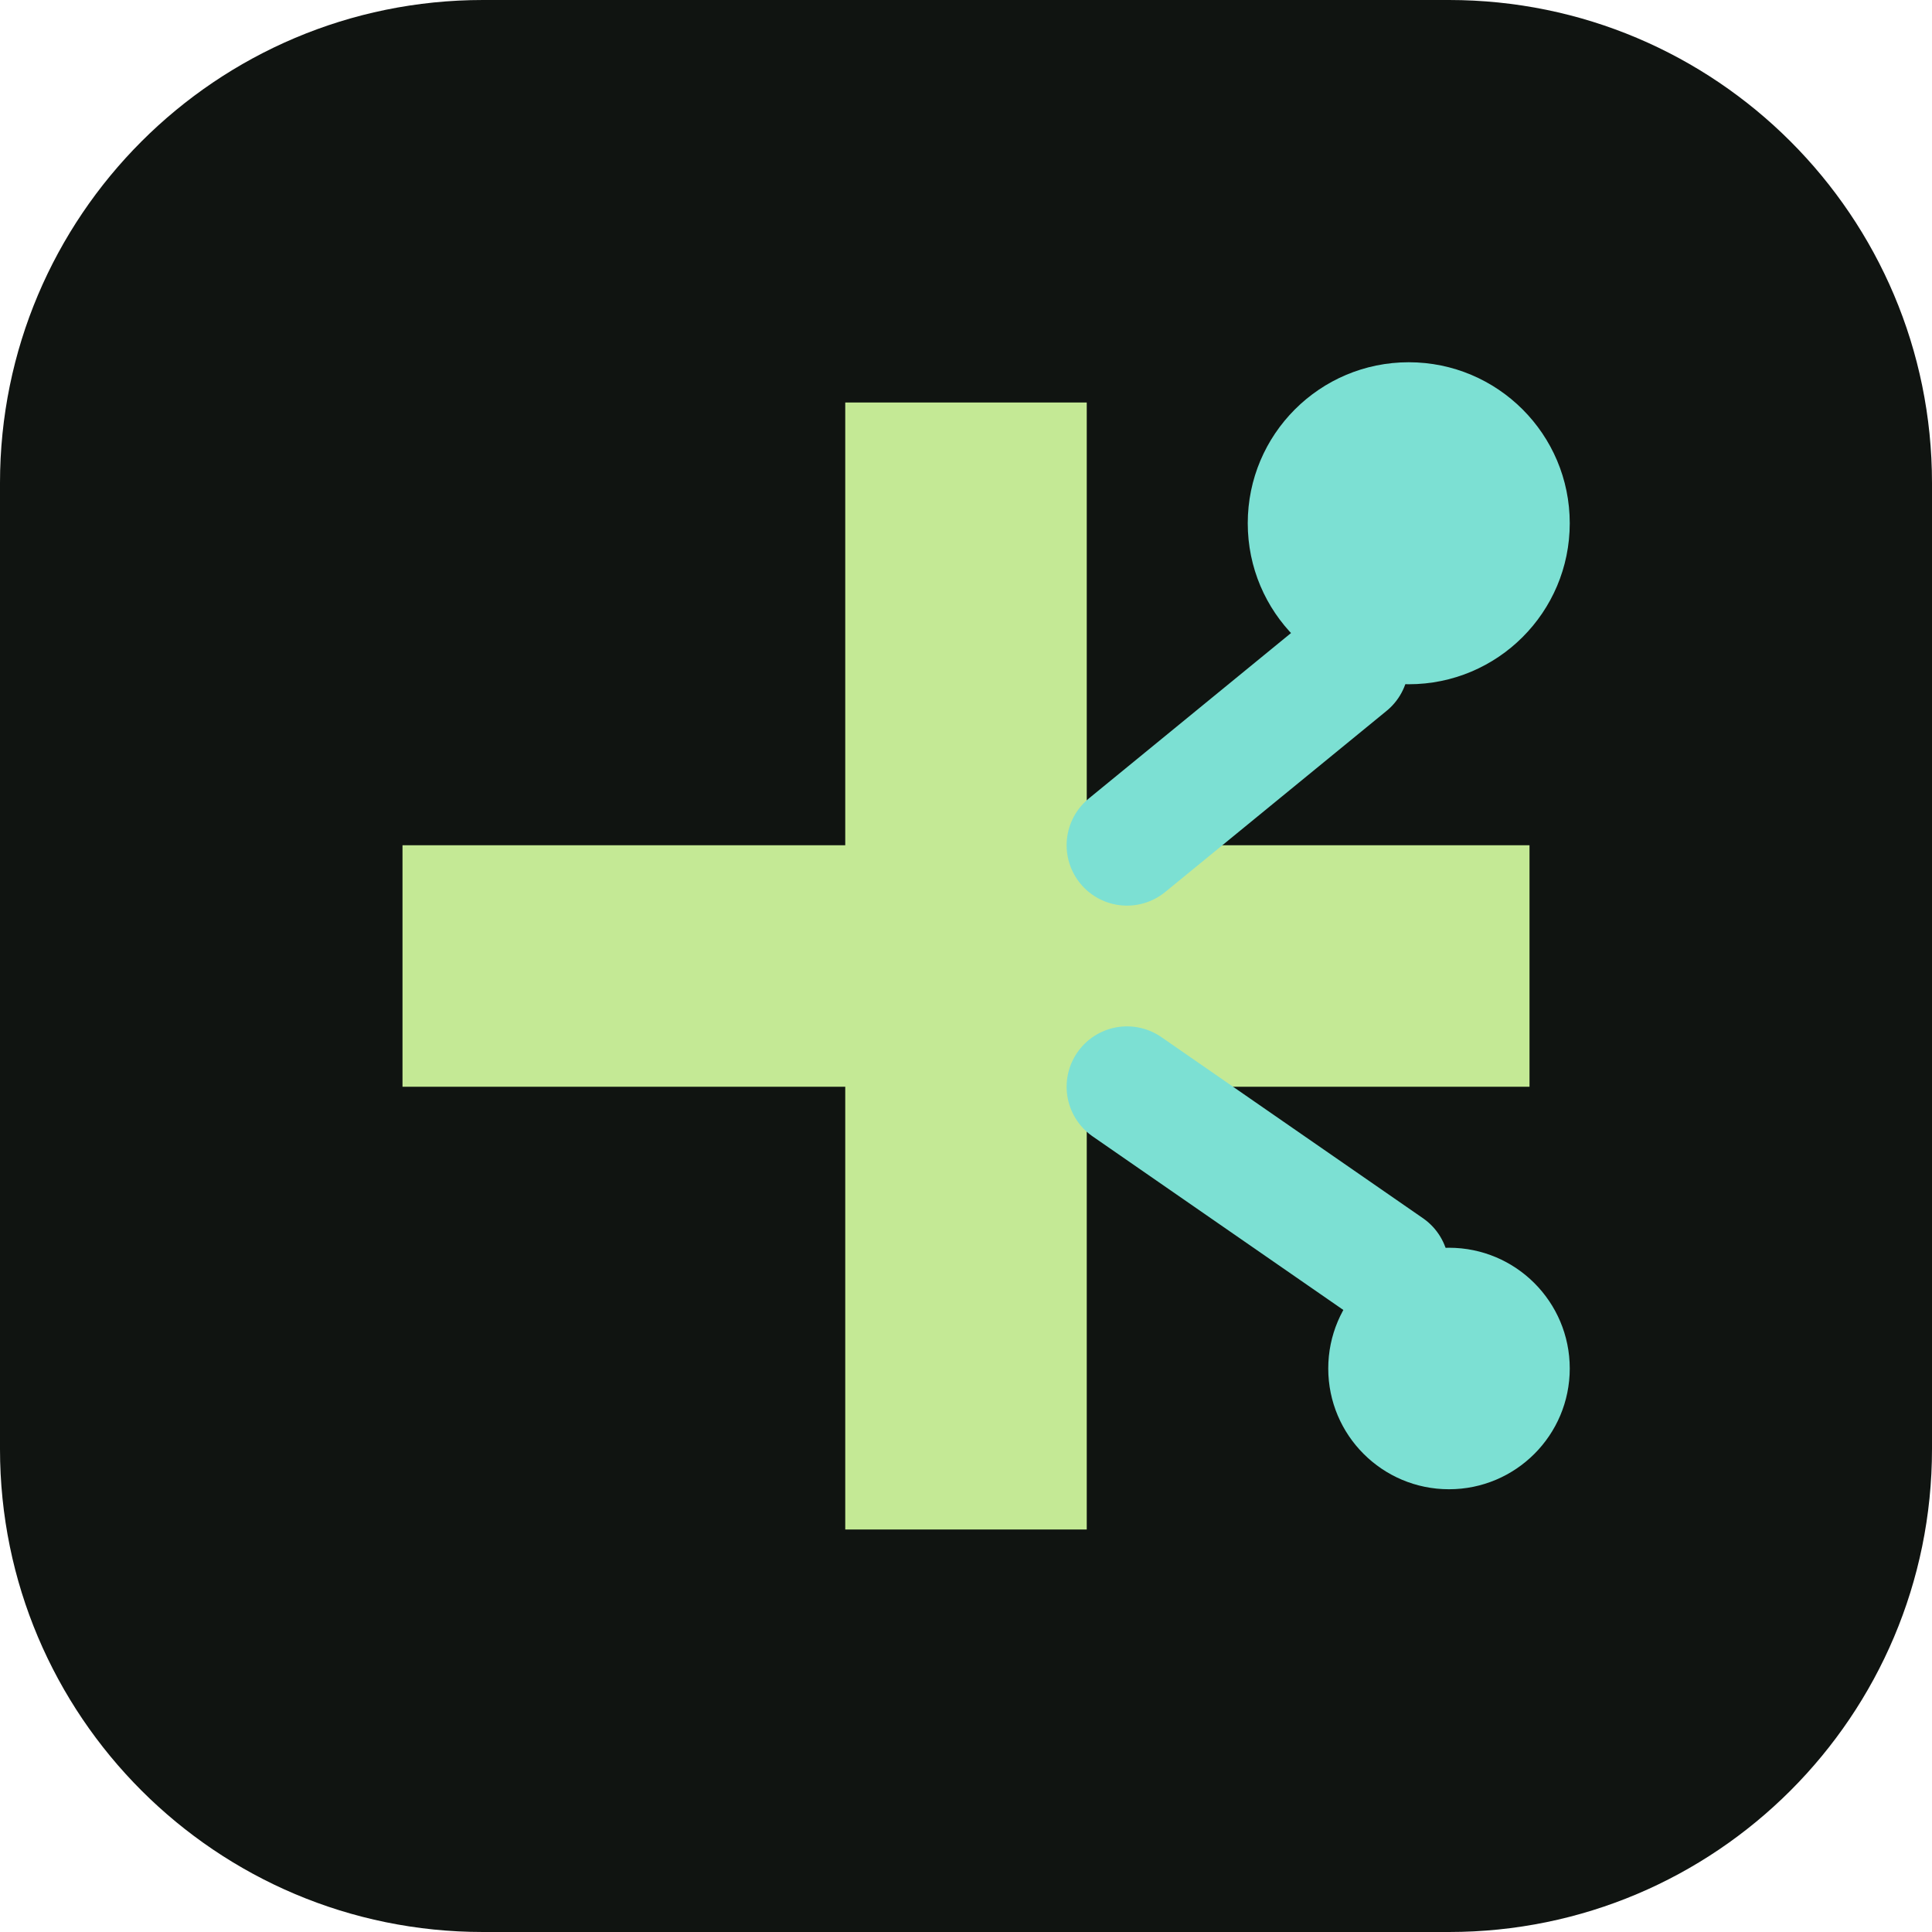
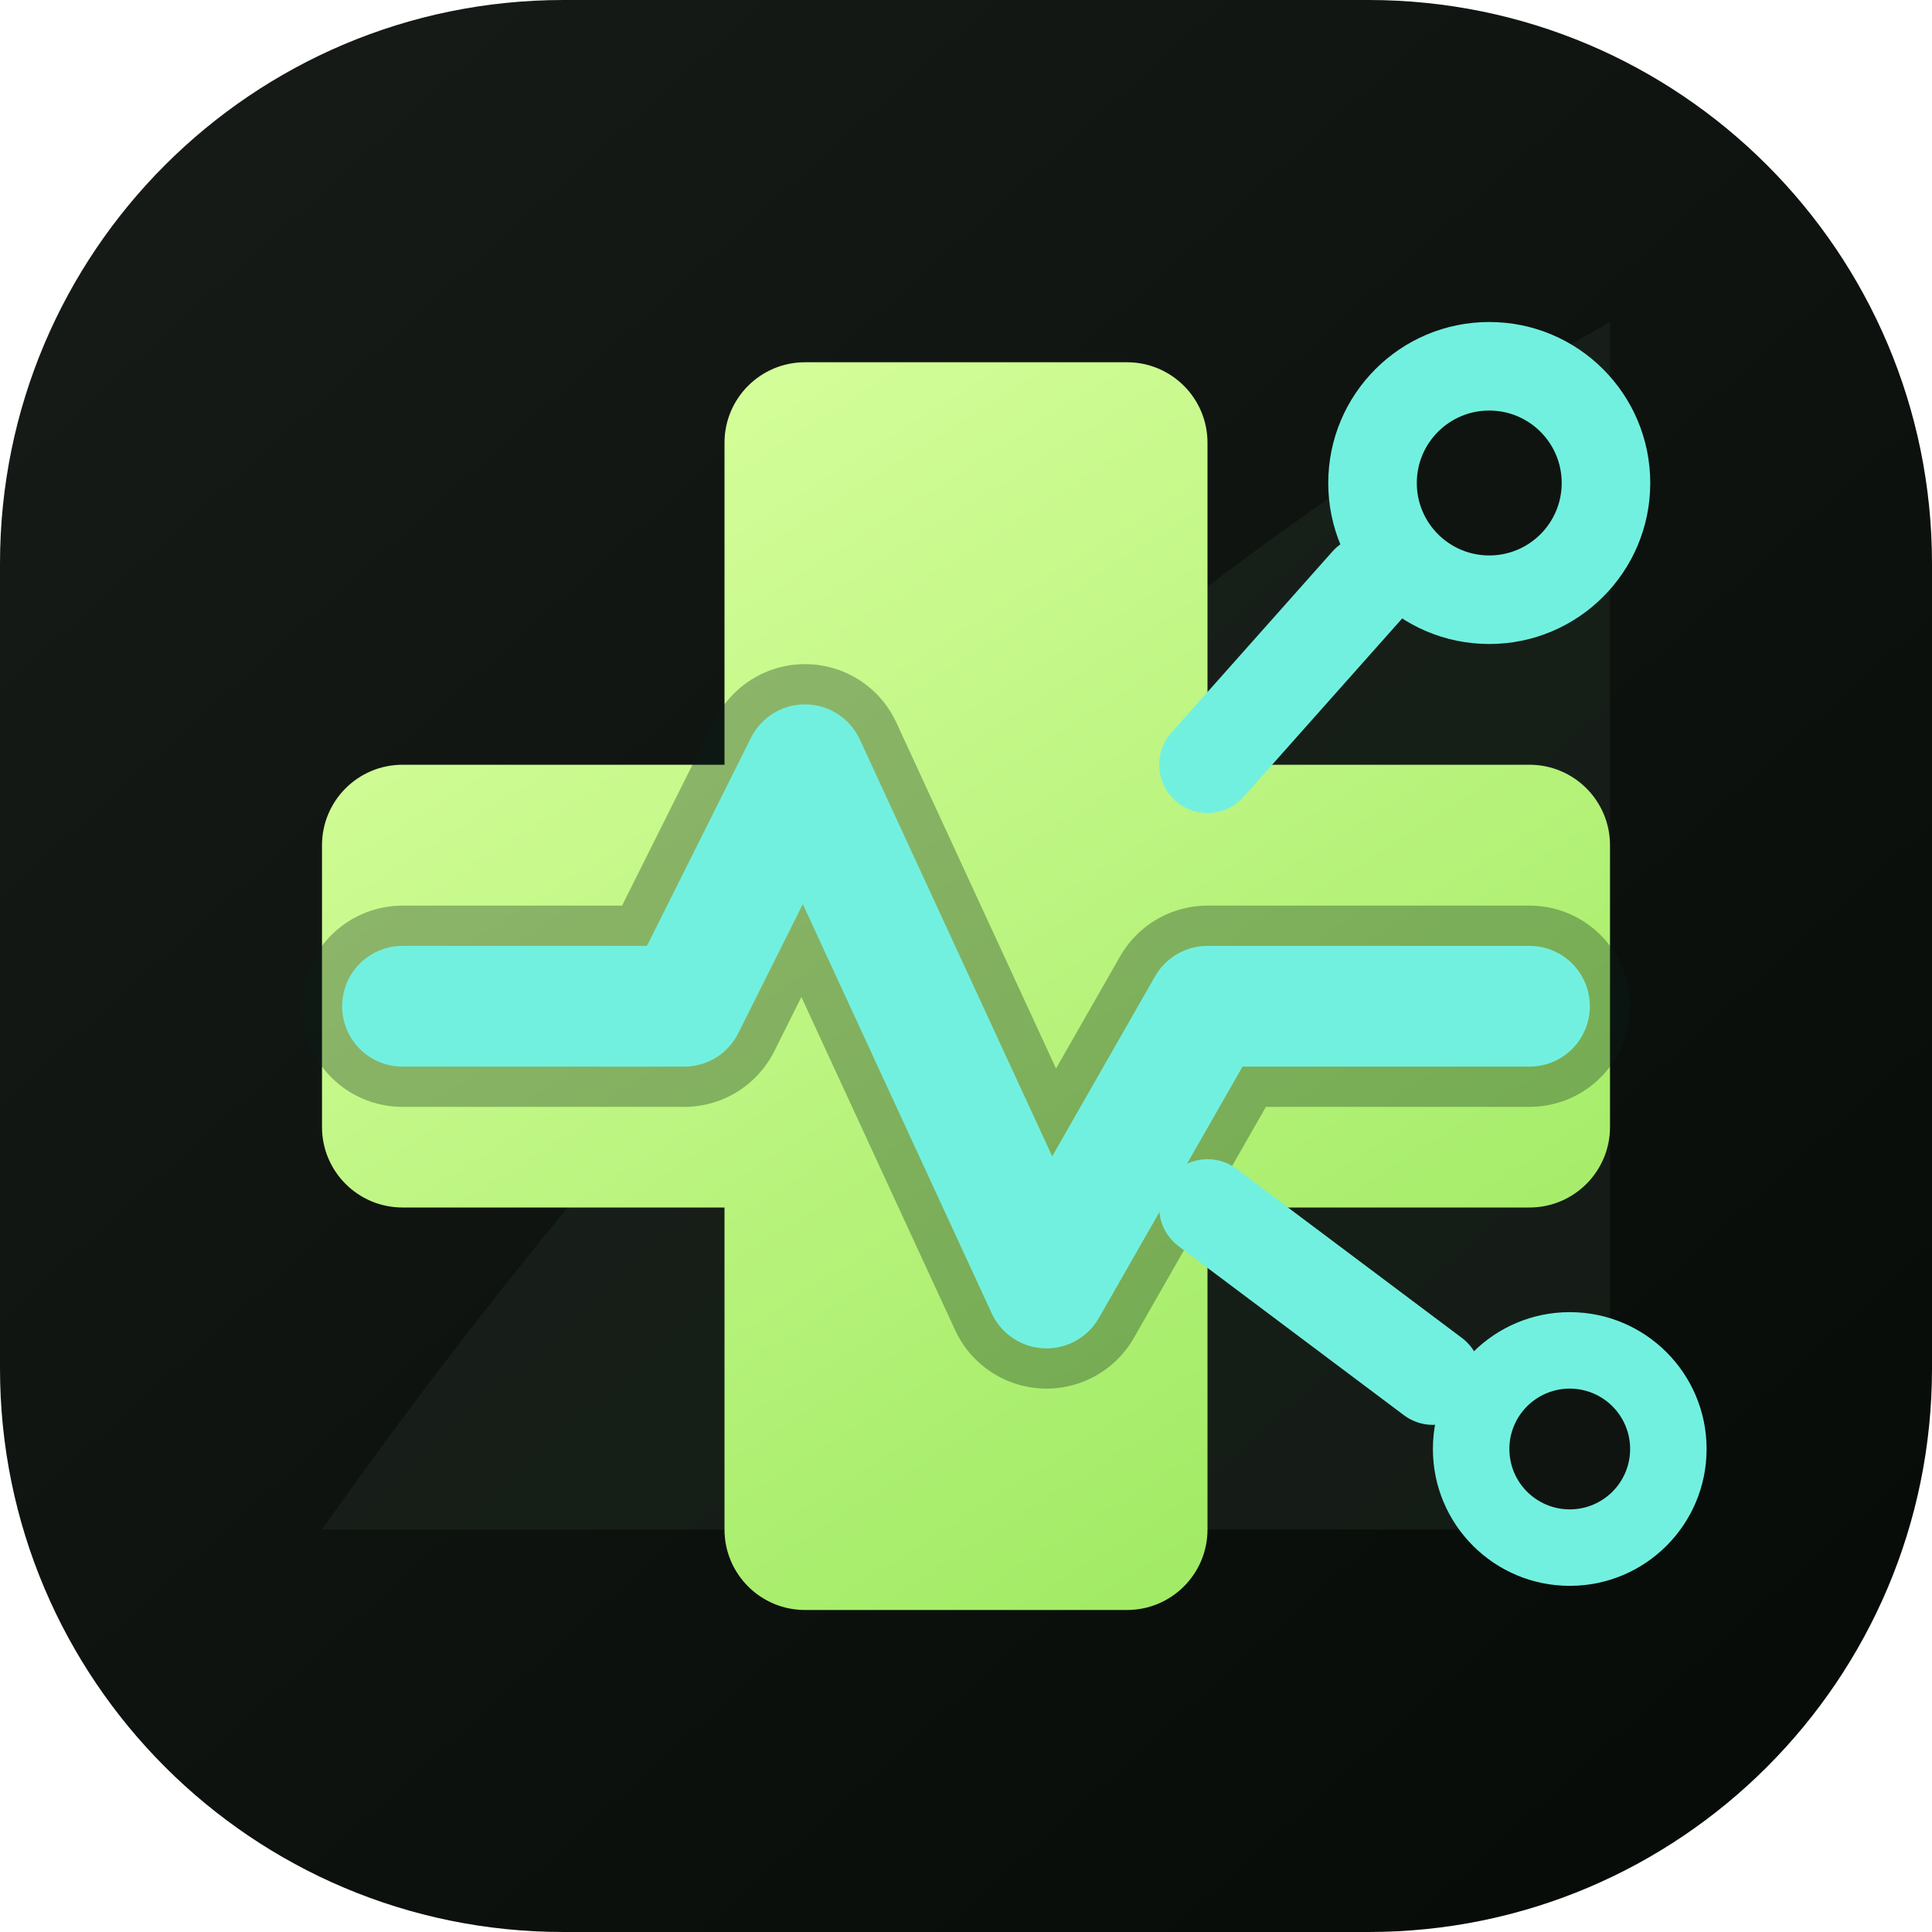
<svg xmlns="http://www.w3.org/2000/svg" role="img" aria-labelledby="medimate-favicon-title medimate-favicon-desc" viewBox="0 0 48 48">
-   <rect width="48" height="48" rx="12" fill="#101411" />
-   <path fill="#C4E995" d="M21 10h6v11h11v6H27v11h-6V27H10v-6h11V10Z" />
-   <circle cx="35" cy="13" r="4" fill="#7CE0D3" />
-   <circle cx="36" cy="34" r="3" fill="#7CE0D3" />
-   <path fill="none" stroke="#7CE0D3" stroke-linecap="round" stroke-width="3" d="M33.5 16.5 28 21m6.5 10.5L28 27" />
+   <defs>
+     <linearGradient id="medimate-favicon-bg" x1="6" y1="4" x2="42" y2="44" gradientUnits="userSpaceOnUse">
+       <stop stop-color="#151A16" />
+       <stop offset="1" stop-color="#070C09" />
+     </linearGradient>
+     <linearGradient id="medimate-favicon-cross" x1="14" y1="9" x2="33" y2="39" gradientUnits="userSpaceOnUse">
+       <stop stop-color="#D8FF9D" />
+       <stop offset="1" stop-color="#9FEA63" />
+     </linearGradient>
+   </defs>
+   <rect width="48" height="48" rx="14" fill="url(#medimate-favicon-bg)" />
+   <path fill="#1F2A22" d="M8 38c9.5-13.4 19.3-22.8 32-30v30H8Z" opacity=".5" />
+   <path fill="url(#medimate-favicon-cross)" d="M20 9h8a2 2 0 0 1 2 2v8h8a2 2 0 0 1 2 2v7a2 2 0 0 1-2 2h-8v8a2 2 0 0 1-2 2h-8a2 2 0 0 1-2-2v-8h-8a2 2 0 0 1-2-2v-7a2 2 0 0 1 2-2h8v-8a2 2 0 0 1 2-2Z" />
+   <path fill="none" stroke="#062019" stroke-linecap="round" stroke-linejoin="round" stroke-width="5" d="M10 25h7l3-6 6 13 4-7h8" opacity=".32" />
+   <path fill="none" stroke="#72F0DF" stroke-linecap="round" stroke-linejoin="round" stroke-width="3" d="M10 25h7l3-6 6 13 4-7h8" />
+   <circle cx="37" cy="12" r="4" fill="#72F0DF" />
+   <circle cx="37" cy="12" r="1.8" fill="#101411" />
+   <circle cx="39" cy="36" r="3.4" fill="#72F0DF" />
+   <circle cx="39" cy="36" r="1.5" fill="#101411" />
+   <path fill="none" stroke="#72F0DF" stroke-linecap="round" stroke-width="2.4" d="M34 14.5 30 19m5.6 15.2L30 30" />
</svg>
